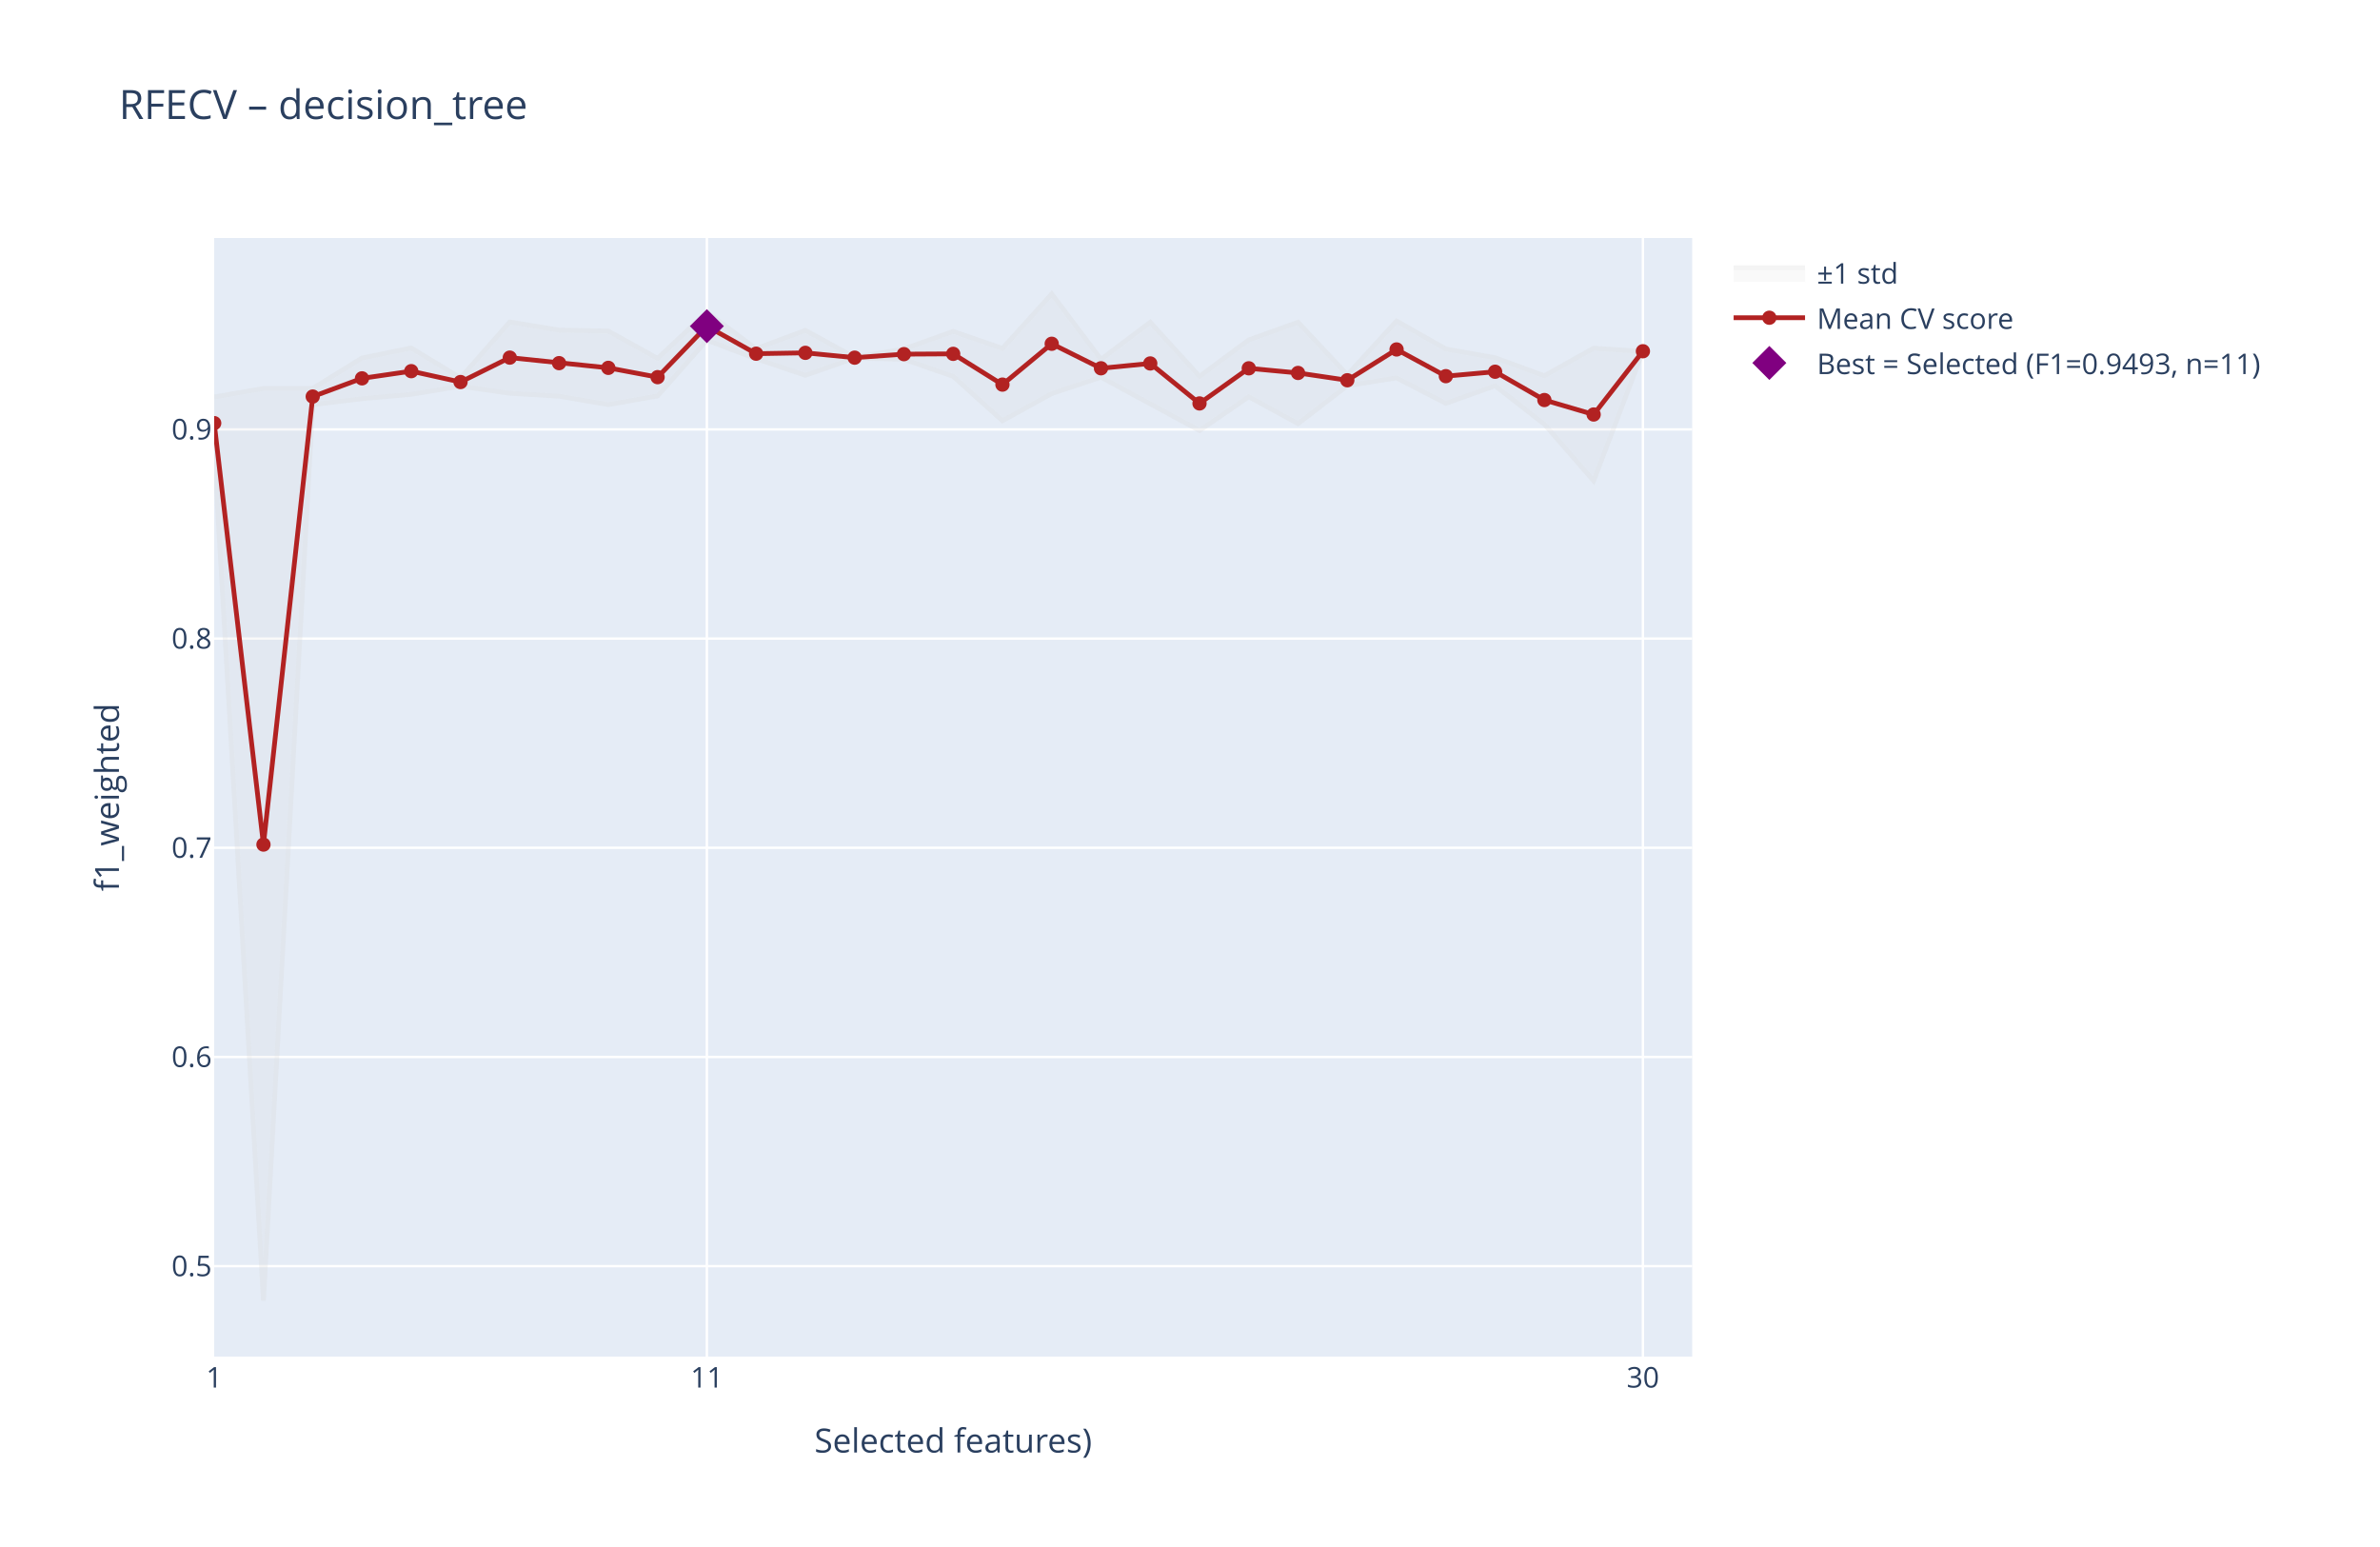
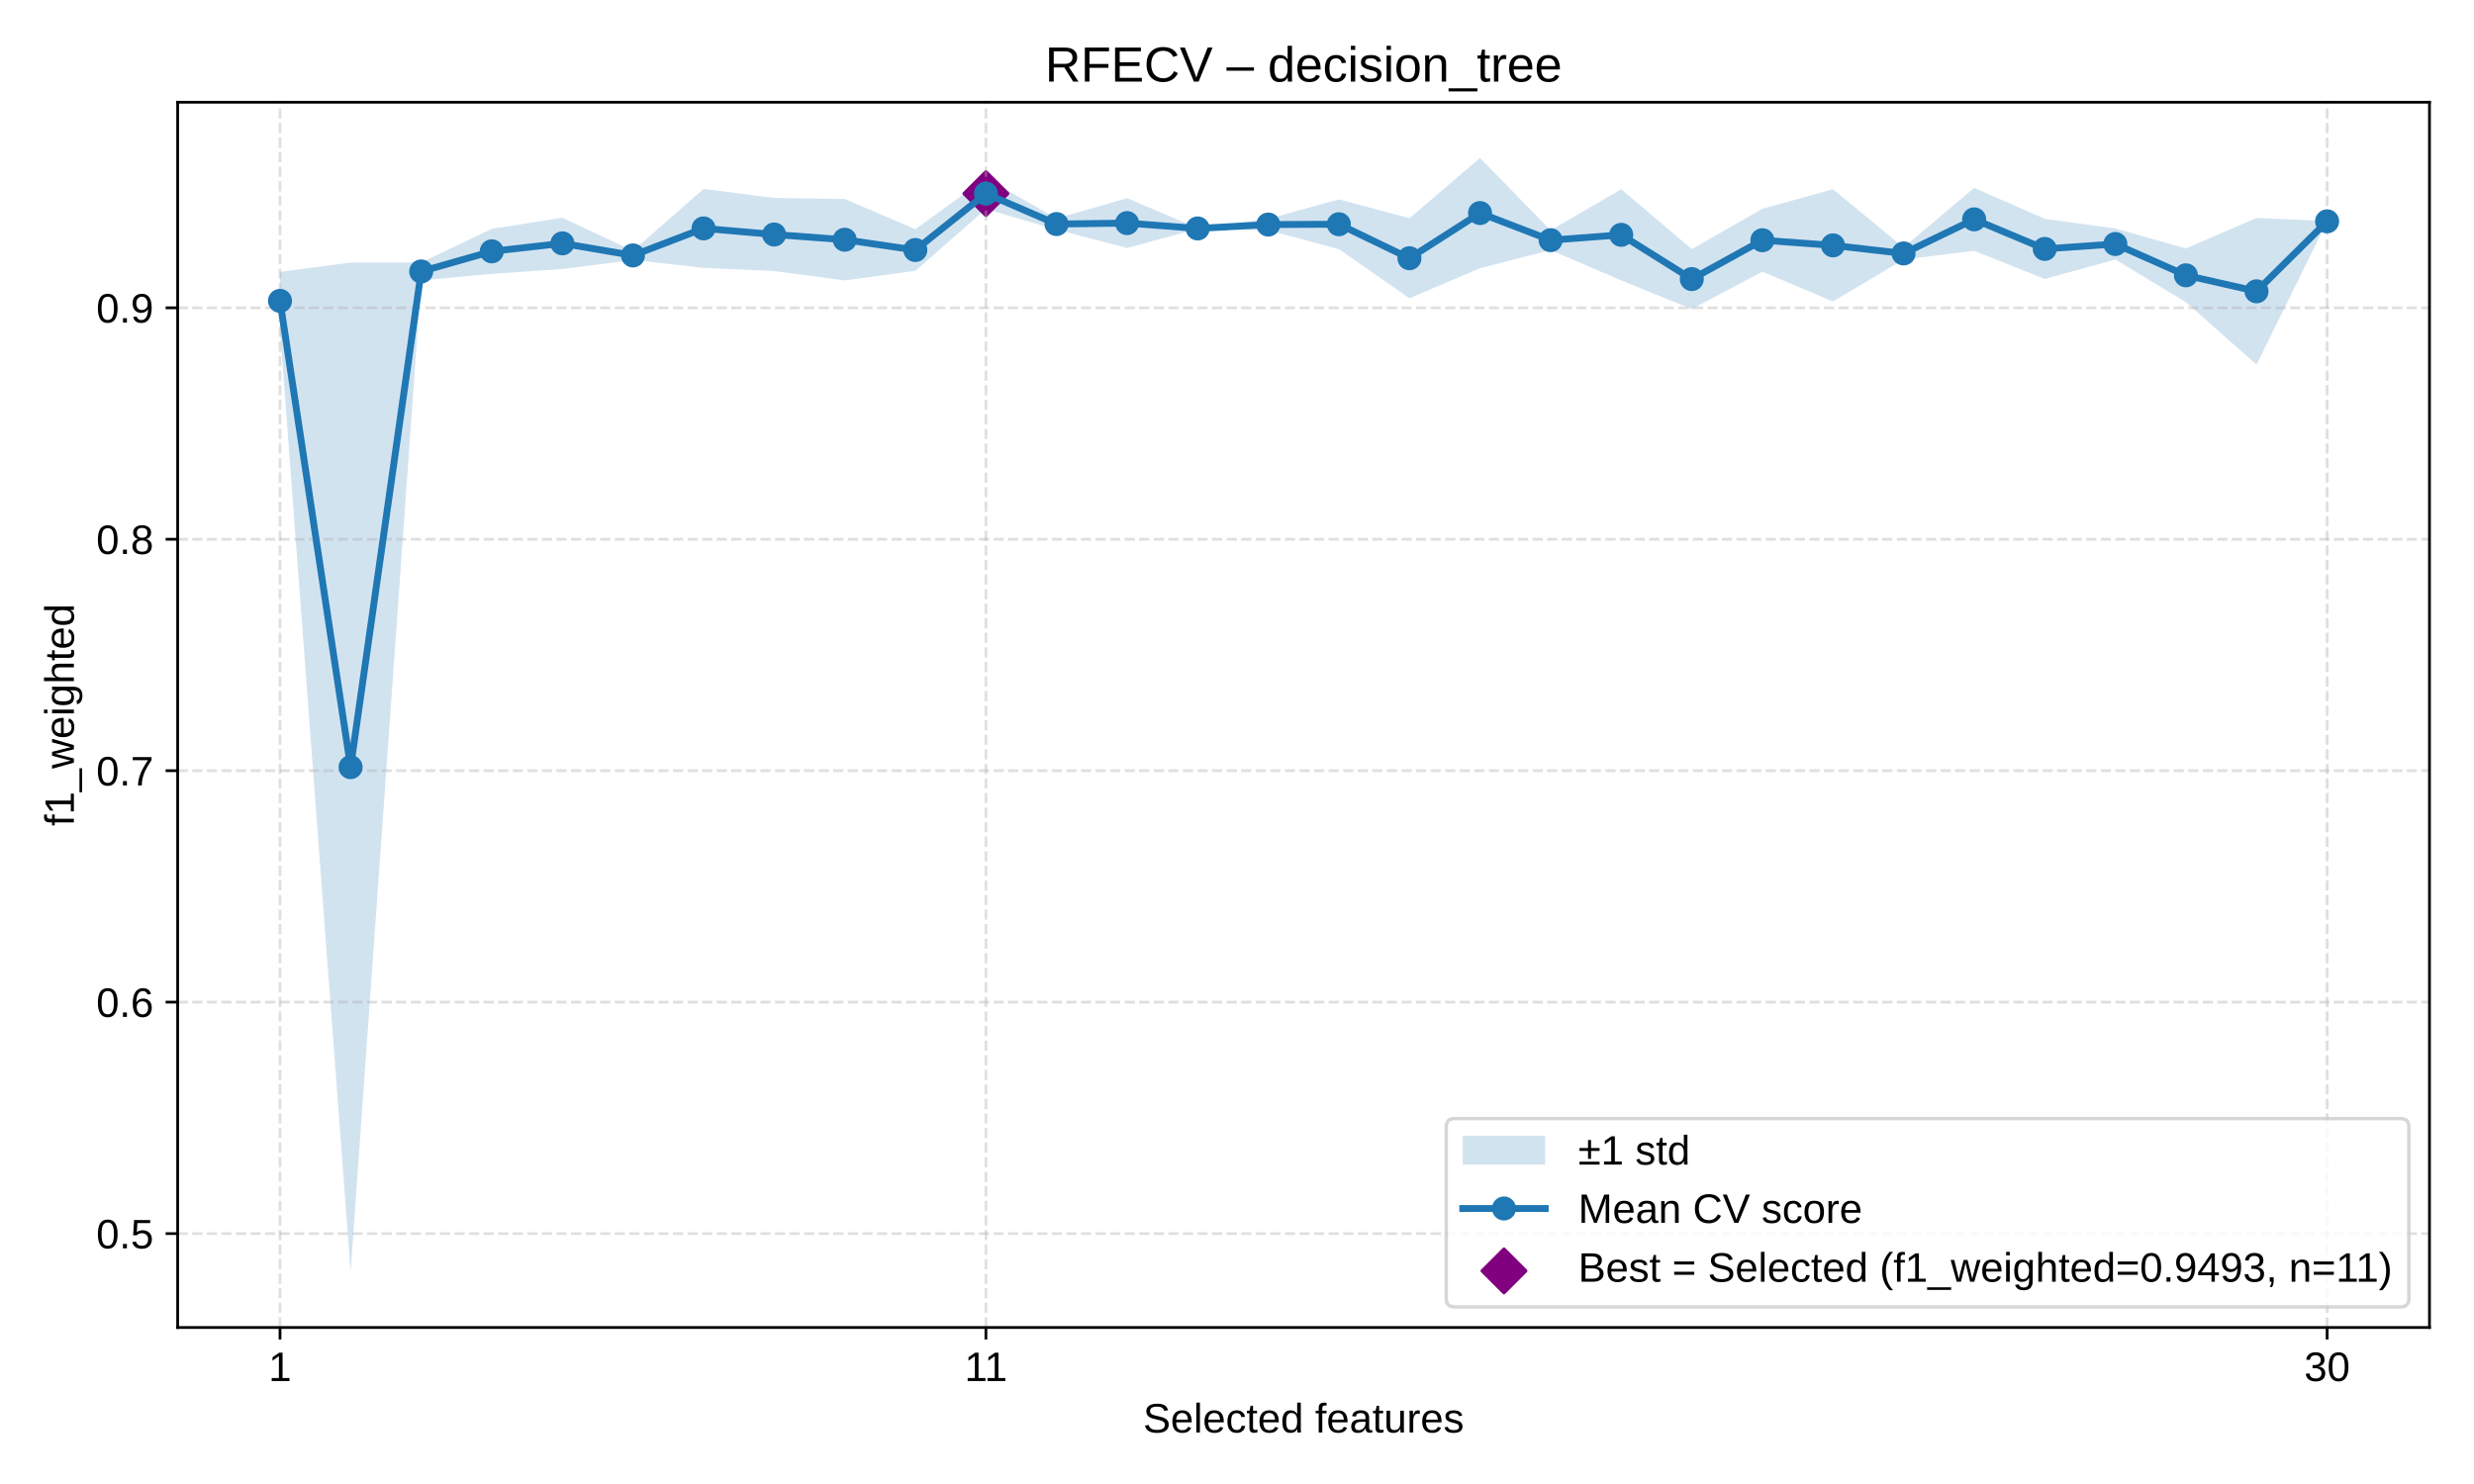
- <svg xmlns="http://www.w3.org/2000/svg" class="main-svg" width="1000" height="650" style="" viewBox="0 0 1000 650">
-   <rect x="0" y="0" width="1000" height="650" style="fill: rgb(255, 255, 255); fill-opacity: 1;" />
-   <defs id="defs-1d2728">
-     <g class="clips">
-       <clipPath id="clip1d2728xyplot" class="plotclip">
-         <rect width="621" height="470" />
-       </clipPath>
-       <clipPath class="axesclip" id="clip1d2728x">
-         <rect x="90" y="0" width="621" height="650" />
-       </clipPath>
-       <clipPath class="axesclip" id="clip1d2728y">
-         <rect x="0" y="100" width="1000" height="470" />
-       </clipPath>
-       <clipPath class="axesclip" id="clip1d2728xy">
-         <rect x="90" y="100" width="621" height="470" />
-       </clipPath>
+ <svg xmlns="http://www.w3.org/2000/svg" xmlns:xlink="http://www.w3.org/1999/xlink" width="720pt" height="432pt" viewBox="0 0 720 432" version="1.1">
+   <defs>
+     <style type="text/css">*{stroke-linejoin: round; stroke-linecap: butt}</style>
+   </defs>
+   <g id="figure_1">
+     <g id="patch_1">
+       <path d="M 0 432  L 720 432  L 720 0  L 0 0  z " style="fill: #ffffff" />
    </g>
-     <g class="gradients" />
-     <g class="patterns" />
-   </defs>
-   <g class="bglayer">
-     <rect class="bg" x="90" y="100" width="621" height="470" style="fill: rgb(229, 236, 246); fill-opacity: 1; stroke-width: 0;" />
-   </g>
-   <g class="layer-below">
-     <g class="imagelayer" />
-     <g class="shapelayer" />
-   </g>
-   <g class="cartesianlayer">
-     <g class="subplot xy">
-       <g class="layer-subplot">
-         <g class="shapelayer" />
-         <g class="imagelayer" />
-       </g>
-       <g class="minor-gridlayer">
-         <g class="x" />
-         <g class="y" />
-       </g>
-       <g class="gridlayer">
-         <g class="x">
-           <path class="xgrid crisp" transform="translate(297,0)" d="M0,100v470" style="stroke: rgb(255, 255, 255); stroke-opacity: 1; stroke-width: 1px;" />
-           <path class="xgrid crisp" transform="translate(690.3,0)" d="M0,100v470" style="stroke: rgb(255, 255, 255); stroke-opacity: 1; stroke-width: 1px;" />
-         </g>
-         <g class="y">
-           <path class="ygrid crisp" transform="translate(0,531.99)" d="M90,0h621" style="stroke: rgb(255, 255, 255); stroke-opacity: 1; stroke-width: 1px;" />
-           <path class="ygrid crisp" transform="translate(0,444.1)" d="M90,0h621" style="stroke: rgb(255, 255, 255); stroke-opacity: 1; stroke-width: 1px;" />
-           <path class="ygrid crisp" transform="translate(0,356.21)" d="M90,0h621" style="stroke: rgb(255, 255, 255); stroke-opacity: 1; stroke-width: 1px;" />
-           <path class="ygrid crisp" transform="translate(0,268.31)" d="M90,0h621" style="stroke: rgb(255, 255, 255); stroke-opacity: 1; stroke-width: 1px;" />
-           <path class="ygrid crisp" transform="translate(0,180.42)" d="M90,0h621" style="stroke: rgb(255, 255, 255); stroke-opacity: 1; stroke-width: 1px;" />
-         </g>
-       </g>
-       <g class="zerolinelayer" />
-       <g class="layer-between">
-         <g class="shapelayer" />
-         <g class="imagelayer" />
-       </g>
-       <path class="xlines-below" />
-       <path class="ylines-below" />
-       <g class="overlines-below" />
-       <g class="xaxislayer-below" />
-       <g class="yaxislayer-below" />
-       <g class="overaxes-below" />
-       <g class="overplot">
-         <g class="xy" transform="translate(90,100)" clip-path="url(#clip1d2728xyplot)">
-           <g class="scatterlayer mlayer">
-             <g class="trace scatter traced3e9e7" style="stroke-miterlimit: 2; opacity: 0.25;">
-               <g class="fills">
-                 <g>
-                   <path class="js-fill" d="M0,66.79L20.7,63.21L41.4,63.21L62.1,50.42L82.8,46.22L103.5,58.78L124.2,35.28L144.9,38.7L165.6,39.1L186.3,50.57L207,31.17L227.7,46.5L248.4,38.79L269.1,50.15L289.8,46.63L310.5,39.23L331.2,46.39L351.9,23.5L372.6,50.98L393.3,35.39L414,58.13L434.7,42.8L455.4,35.39L476.1,57.48L496.8,34.88L517.5,46.63L538.2,50.29L558.9,57.88L579.6,46.3L600.3,47.66L579.6,102.01L558.9,78.27L538.2,62.09L517.5,69.48L496.8,58.78L476.1,62.06L455.4,78.01L434.7,66.7L414,80.89L372.6,58.49L351.9,65.37L331.2,76.8L310.5,58.14L289.8,50.98L269.1,50.41L248.4,57.71L227.7,50.73L207,42.92L186.3,66.37L165.6,70.02L144.9,66.47L124.2,65.24L103.5,62.27L82.8,65.68L62.1,67.53L41.4,70.02L20.7,446.5L0,88.79Z" style="fill: rgb(211, 211, 211); fill-opacity: 0.5; stroke-width: 0;" />
-                 </g>
-               </g>
-               <g class="errorbars" />
-               <g class="lines">
-                 <path class="js-line" d="M0,66.79L20.7,63.21L41.4,63.21L62.1,50.42L82.8,46.22L103.5,58.78L124.2,35.28L144.9,38.7L165.6,39.1L186.3,50.57L207,31.17L227.7,46.5L248.4,38.79L269.1,50.15L289.8,46.63L310.5,39.23L331.2,46.39L351.9,23.5L372.6,50.98L393.3,35.39L414,58.13L434.7,42.8L455.4,35.39L476.1,57.48L496.8,34.88L517.5,46.63L538.2,50.29L558.9,57.88L579.6,46.3L600.3,47.66L579.6,102.01L558.9,78.27L538.2,62.09L517.5,69.48L496.8,58.78L476.1,62.06L455.4,78.01L434.7,66.7L414,80.89L372.6,58.49L351.9,65.37L331.2,76.8L310.5,58.14L289.8,50.98L269.1,50.41L248.4,57.71L227.7,50.73L207,42.92L186.3,66.37L165.6,70.02L144.9,66.47L124.2,65.24L103.5,62.27L82.8,65.68L62.1,67.53L41.4,70.02L20.7,446.5L0,88.79" style="vector-effect: none; fill: none; stroke: rgb(211, 211, 211); stroke-opacity: 1; stroke-width: 2px; opacity: 1;" />
-               </g>
-               <g class="points" />
-               <g class="text" />
-             </g>
-             <g class="trace scatter trace592af3" style="stroke-miterlimit: 2; opacity: 1;">
-               <g class="fills" />
-               <g class="errorbars" />
-               <g class="lines">
-                 <path class="js-line" d="M0,77.79L20.7,254.86L41.4,66.62L62.1,58.97L82.8,55.95L103.5,60.52L124.2,50.26L165.6,54.56L186.3,58.47L207,37.05L227.7,48.61L248.4,48.25L269.1,50.28L289.8,48.8L310.5,48.68L331.2,61.6L351.9,44.44L372.6,54.74L393.3,52.71L414,69.51L434.7,54.75L455.4,56.7L476.1,59.77L496.8,46.83L517.5,58.05L538.2,56.19L558.9,68.08L579.6,74.16L600.3,47.58" style="vector-effect: none; fill: none; stroke: rgb(178, 34, 34); stroke-opacity: 1; stroke-width: 2px; opacity: 1;" />
-               </g>
-               <g class="points">
-                 <path class="point" transform="translate(0,77.79)" d="M3,0A3,3 0 1,1 0,-3A3,3 0 0,1 3,0Z" style="opacity: 1; stroke-width: 0px; fill: rgb(178, 34, 34); fill-opacity: 1;" />
-                 <path class="point" transform="translate(20.7,254.86)" d="M3,0A3,3 0 1,1 0,-3A3,3 0 0,1 3,0Z" style="opacity: 1; stroke-width: 0px; fill: rgb(178, 34, 34); fill-opacity: 1;" />
-                 <path class="point" transform="translate(41.4,66.62)" d="M3,0A3,3 0 1,1 0,-3A3,3 0 0,1 3,0Z" style="opacity: 1; stroke-width: 0px; fill: rgb(178, 34, 34); fill-opacity: 1;" />
-                 <path class="point" transform="translate(62.1,58.97)" d="M3,0A3,3 0 1,1 0,-3A3,3 0 0,1 3,0Z" style="opacity: 1; stroke-width: 0px; fill: rgb(178, 34, 34); fill-opacity: 1;" />
-                 <path class="point" transform="translate(82.8,55.95)" d="M3,0A3,3 0 1,1 0,-3A3,3 0 0,1 3,0Z" style="opacity: 1; stroke-width: 0px; fill: rgb(178, 34, 34); fill-opacity: 1;" />
-                 <path class="point" transform="translate(103.5,60.52)" d="M3,0A3,3 0 1,1 0,-3A3,3 0 0,1 3,0Z" style="opacity: 1; stroke-width: 0px; fill: rgb(178, 34, 34); fill-opacity: 1;" />
-                 <path class="point" transform="translate(124.2,50.26)" d="M3,0A3,3 0 1,1 0,-3A3,3 0 0,1 3,0Z" style="opacity: 1; stroke-width: 0px; fill: rgb(178, 34, 34); fill-opacity: 1;" />
-                 <path class="point" transform="translate(144.9,52.58)" d="M3,0A3,3 0 1,1 0,-3A3,3 0 0,1 3,0Z" style="opacity: 1; stroke-width: 0px; fill: rgb(178, 34, 34); fill-opacity: 1;" />
-                 <path class="point" transform="translate(165.6,54.56)" d="M3,0A3,3 0 1,1 0,-3A3,3 0 0,1 3,0Z" style="opacity: 1; stroke-width: 0px; fill: rgb(178, 34, 34); fill-opacity: 1;" />
-                 <path class="point" transform="translate(186.3,58.47)" d="M3,0A3,3 0 1,1 0,-3A3,3 0 0,1 3,0Z" style="opacity: 1; stroke-width: 0px; fill: rgb(178, 34, 34); fill-opacity: 1;" />
-                 <path class="point" transform="translate(207,37.05)" d="M3,0A3,3 0 1,1 0,-3A3,3 0 0,1 3,0Z" style="opacity: 1; stroke-width: 0px; fill: rgb(178, 34, 34); fill-opacity: 1;" />
-                 <path class="point" transform="translate(227.7,48.61)" d="M3,0A3,3 0 1,1 0,-3A3,3 0 0,1 3,0Z" style="opacity: 1; stroke-width: 0px; fill: rgb(178, 34, 34); fill-opacity: 1;" />
-                 <path class="point" transform="translate(248.4,48.25)" d="M3,0A3,3 0 1,1 0,-3A3,3 0 0,1 3,0Z" style="opacity: 1; stroke-width: 0px; fill: rgb(178, 34, 34); fill-opacity: 1;" />
-                 <path class="point" transform="translate(269.1,50.28)" d="M3,0A3,3 0 1,1 0,-3A3,3 0 0,1 3,0Z" style="opacity: 1; stroke-width: 0px; fill: rgb(178, 34, 34); fill-opacity: 1;" />
-                 <path class="point" transform="translate(289.8,48.8)" d="M3,0A3,3 0 1,1 0,-3A3,3 0 0,1 3,0Z" style="opacity: 1; stroke-width: 0px; fill: rgb(178, 34, 34); fill-opacity: 1;" />
-                 <path class="point" transform="translate(310.5,48.68)" d="M3,0A3,3 0 1,1 0,-3A3,3 0 0,1 3,0Z" style="opacity: 1; stroke-width: 0px; fill: rgb(178, 34, 34); fill-opacity: 1;" />
-                 <path class="point" transform="translate(331.2,61.6)" d="M3,0A3,3 0 1,1 0,-3A3,3 0 0,1 3,0Z" style="opacity: 1; stroke-width: 0px; fill: rgb(178, 34, 34); fill-opacity: 1;" />
-                 <path class="point" transform="translate(351.9,44.44)" d="M3,0A3,3 0 1,1 0,-3A3,3 0 0,1 3,0Z" style="opacity: 1; stroke-width: 0px; fill: rgb(178, 34, 34); fill-opacity: 1;" />
-                 <path class="point" transform="translate(372.6,54.74)" d="M3,0A3,3 0 1,1 0,-3A3,3 0 0,1 3,0Z" style="opacity: 1; stroke-width: 0px; fill: rgb(178, 34, 34); fill-opacity: 1;" />
-                 <path class="point" transform="translate(393.3,52.71)" d="M3,0A3,3 0 1,1 0,-3A3,3 0 0,1 3,0Z" style="opacity: 1; stroke-width: 0px; fill: rgb(178, 34, 34); fill-opacity: 1;" />
-                 <path class="point" transform="translate(414,69.51)" d="M3,0A3,3 0 1,1 0,-3A3,3 0 0,1 3,0Z" style="opacity: 1; stroke-width: 0px; fill: rgb(178, 34, 34); fill-opacity: 1;" />
-                 <path class="point" transform="translate(434.7,54.75)" d="M3,0A3,3 0 1,1 0,-3A3,3 0 0,1 3,0Z" style="opacity: 1; stroke-width: 0px; fill: rgb(178, 34, 34); fill-opacity: 1;" />
-                 <path class="point" transform="translate(455.4,56.7)" d="M3,0A3,3 0 1,1 0,-3A3,3 0 0,1 3,0Z" style="opacity: 1; stroke-width: 0px; fill: rgb(178, 34, 34); fill-opacity: 1;" />
-                 <path class="point" transform="translate(476.1,59.77)" d="M3,0A3,3 0 1,1 0,-3A3,3 0 0,1 3,0Z" style="opacity: 1; stroke-width: 0px; fill: rgb(178, 34, 34); fill-opacity: 1;" />
-                 <path class="point" transform="translate(496.8,46.83)" d="M3,0A3,3 0 1,1 0,-3A3,3 0 0,1 3,0Z" style="opacity: 1; stroke-width: 0px; fill: rgb(178, 34, 34); fill-opacity: 1;" />
-                 <path class="point" transform="translate(517.5,58.05)" d="M3,0A3,3 0 1,1 0,-3A3,3 0 0,1 3,0Z" style="opacity: 1; stroke-width: 0px; fill: rgb(178, 34, 34); fill-opacity: 1;" />
-                 <path class="point" transform="translate(538.2,56.19)" d="M3,0A3,3 0 1,1 0,-3A3,3 0 0,1 3,0Z" style="opacity: 1; stroke-width: 0px; fill: rgb(178, 34, 34); fill-opacity: 1;" />
-                 <path class="point" transform="translate(558.9,68.08)" d="M3,0A3,3 0 1,1 0,-3A3,3 0 0,1 3,0Z" style="opacity: 1; stroke-width: 0px; fill: rgb(178, 34, 34); fill-opacity: 1;" />
-                 <path class="point" transform="translate(579.6,74.16)" d="M3,0A3,3 0 1,1 0,-3A3,3 0 0,1 3,0Z" style="opacity: 1; stroke-width: 0px; fill: rgb(178, 34, 34); fill-opacity: 1;" />
-                 <path class="point" transform="translate(600.3,47.58)" d="M3,0A3,3 0 1,1 0,-3A3,3 0 0,1 3,0Z" style="opacity: 1; stroke-width: 0px; fill: rgb(178, 34, 34); fill-opacity: 1;" />
-               </g>
-               <g class="text" />
-             </g>
-             <g class="trace scatter trace13ee25" style="stroke-miterlimit: 2; opacity: 1;">
-               <g class="fills" />
-               <g class="errorbars" />
-               <g class="lines" />
-               <g class="points">
-                 <path class="point" transform="translate(207,37.05)" d="M7.15,0L0,7.15L-7.15,0L0,-7.15Z" style="opacity: 1; stroke-width: 0px; fill: rgb(128, 0, 128); fill-opacity: 1;" />
-               </g>
-               <g class="text" />
-             </g>
-           </g>
-         </g>
-       </g>
-       <g class="zerolinelayer-above" />
-       <path class="xlines-above crisp" d="M0,0" style="fill: none;" />
-       <path class="ylines-above crisp" d="M0,0" style="fill: none;" />
-       <g class="overlines-above" />
-       <g class="xaxislayer-above">
-         <g class="xtick">
-           <text text-anchor="middle" x="0" y="583" transform="translate(90,0)" style="font-family: 'Open Sans', verdana, arial, sans-serif; font-size: 12px; fill: rgb(42, 63, 95); fill-opacity: 1; white-space: pre;">1</text>
-         </g>
-         <g class="xtick">
-           <text text-anchor="middle" x="0" y="583" style="font-family: 'Open Sans', verdana, arial, sans-serif; font-size: 12px; fill: rgb(42, 63, 95); fill-opacity: 1; white-space: pre;" transform="translate(297,0)">11</text>
-         </g>
-         <g class="xtick">
-           <text text-anchor="middle" x="0" y="583" style="font-family: 'Open Sans', verdana, arial, sans-serif; font-size: 12px; fill: rgb(42, 63, 95); fill-opacity: 1; white-space: pre;" transform="translate(690.3,0)">30</text>
-         </g>
-       </g>
-       <g class="yaxislayer-above">
-         <g class="ytick">
-           <text text-anchor="end" x="89" y="4.2" transform="translate(0,531.99)" style="font-family: 'Open Sans', verdana, arial, sans-serif; font-size: 12px; fill: rgb(42, 63, 95); fill-opacity: 1; white-space: pre;">0.5</text>
-         </g>
-         <g class="ytick">
-           <text text-anchor="end" x="89" y="4.2" style="font-family: 'Open Sans', verdana, arial, sans-serif; font-size: 12px; fill: rgb(42, 63, 95); fill-opacity: 1; white-space: pre;" transform="translate(0,444.1)">0.6</text>
-         </g>
-         <g class="ytick">
-           <text text-anchor="end" x="89" y="4.2" style="font-family: 'Open Sans', verdana, arial, sans-serif; font-size: 12px; fill: rgb(42, 63, 95); fill-opacity: 1; white-space: pre;" transform="translate(0,356.21)">0.7</text>
-         </g>
-         <g class="ytick">
-           <text text-anchor="end" x="89" y="4.2" style="font-family: 'Open Sans', verdana, arial, sans-serif; font-size: 12px; fill: rgb(42, 63, 95); fill-opacity: 1; white-space: pre;" transform="translate(0,268.31)">0.8</text>
-         </g>
-         <g class="ytick">
-           <text text-anchor="end" x="89" y="4.2" style="font-family: 'Open Sans', verdana, arial, sans-serif; font-size: 12px; fill: rgb(42, 63, 95); fill-opacity: 1; white-space: pre;" transform="translate(0,180.42)">0.9</text>
-         </g>
-       </g>
-       <g class="overaxes-above" />
+     <g id="axes_1">
+       <g id="patch_2">
+         <path d="M 51.703 386.44  L 707.04 386.44  L 707.04 29.76  L 51.703 29.76  z " style="fill: #ffffff" />
+       </g>
+       <g id="FillBetweenPolyCollection_1">
+         <path d="M 81.491 79.155  L 81.491 96.019  L 102.034 370.227  L 122.578 81.634  L 143.121 79.722  L 163.665 78.309  L 184.208 75.693  L 204.752 77.969  L 225.295 78.909  L 245.839 81.634  L 266.382 78.834  L 286.926 60.86  L 307.469 66.845  L 328.013 72.194  L 348.556 66.601  L 369.1 67.039  L 389.643 72.525  L 410.186 86.828  L 430.73 78.072  L 451.273 72.794  L 471.817 81.634  L 492.36 89.966  L 512.904 79.087  L 533.447 87.761  L 553.991 75.533  L 574.534 73.014  L 595.078 81.219  L 615.621 75.551  L 636.165 87.961  L 656.708 106.158  L 677.252 64.49  L 677.252 64.373  L 677.252 64.373  L 656.708 63.45  L 636.165 72.325  L 615.621 66.512  L 595.078 63.702  L 574.534 54.696  L 553.991 72.018  L 533.447 55.089  L 512.904 60.769  L 492.36 72.518  L 471.817 55.089  L 451.273 67.039  L 430.73 45.973  L 410.186 63.521  L 389.643 58.027  L 369.1 63.702  L 348.556 66.405  L 328.013 57.69  L 307.469 63.601  L 286.926 51.852  L 266.382 66.722  L 245.839 57.933  L 225.295 57.622  L 204.752 55  L 184.208 73.014  L 163.665 63.385  L 143.121 66.608  L 122.578 76.415  L 102.034 76.415  L 81.491 79.155  z " clip-path="url(#pe1a2336893)" style="fill: #1f77b4; fill-opacity: 0.2" />
+       </g>
+       <g id="PathCollection_1">
+         <defs>
+           <path id="mc3dab8b52e" d="M 0 6.325  L 6.325 0  L 0 -6.325  L -6.325 0  z " style="stroke: #800080" />
+         </defs>
+         <g clip-path="url(#pe1a2336893)">
+           <use xlink:href="#mc3dab8b52e" x="286.926" y="56.356" style="fill: #800080; stroke: #800080" />
+         </g>
+       </g>
+       <g id="matplotlib.axis_1">
+         <g id="xtick_1">
+           <g id="line2d_1">
+             <path d="M 81.491 386.44  L 81.491 29.76  " clip-path="url(#pe1a2336893)" style="fill: none; stroke-dasharray: 2.96,1.28; stroke-dashoffset: 0; stroke: #b0b0b0; stroke-opacity: 0.4; stroke-width: 0.8" />
+           </g>
+           <g id="line2d_2">
+             <defs>
+               <path id="mbcf53a564c" d="M 0 0  L 0 3.5  " style="stroke: #000000; stroke-width: 0.8" />
+             </defs>
+             <g>
+               <use xlink:href="#mbcf53a564c" x="81.491" y="386.44" style="stroke: #000000; stroke-width: 0.8" />
+             </g>
+           </g>
+           <g id="text_1">
+             <text style="font-size: 12px; font-family: 'Arial'; text-anchor: middle" x="81.491" y="402.029" transform="rotate(-0 81.49057 402.0294)">1</text>
+           </g>
+         </g>
+         <g id="xtick_2">
+           <g id="line2d_3">
+             <path d="M 286.926 386.44  L 286.926 29.76  " clip-path="url(#pe1a2336893)" style="fill: none; stroke-dasharray: 2.96,1.28; stroke-dashoffset: 0; stroke: #b0b0b0; stroke-opacity: 0.4; stroke-width: 0.8" />
+           </g>
+           <g id="line2d_4">
+             <g>
+               <use xlink:href="#mbcf53a564c" x="286.926" y="386.44" style="stroke: #000000; stroke-width: 0.8" />
+             </g>
+           </g>
+           <g id="text_2">
+             <text style="font-size: 12px; font-family: 'Arial'; text-anchor: middle" x="286.926" y="402.029" transform="rotate(-0 286.9255 402.0294)">11</text>
+           </g>
+         </g>
+         <g id="xtick_3">
+           <g id="line2d_5">
+             <path d="M 677.252 386.44  L 677.252 29.76  " clip-path="url(#pe1a2336893)" style="fill: none; stroke-dasharray: 2.96,1.28; stroke-dashoffset: 0; stroke: #b0b0b0; stroke-opacity: 0.4; stroke-width: 0.8" />
+           </g>
+           <g id="line2d_6">
+             <g>
+               <use xlink:href="#mbcf53a564c" x="677.252" y="386.44" style="stroke: #000000; stroke-width: 0.8" />
+             </g>
+           </g>
+           <g id="text_3">
+             <text style="font-size: 12px; font-family: 'Arial'; text-anchor: middle" x="677.252" y="402.029" transform="rotate(-0 677.2519 402.0294)">30</text>
+           </g>
+         </g>
+         <g id="text_4">
+           <text style="font-size: 12px; font-family: 'Arial'; text-anchor: middle" x="379.371" y="417.004" transform="rotate(-0 379.3712 417.0038)">Selected features</text>
+         </g>
+       </g>
+       <g id="matplotlib.axis_2">
+         <g id="ytick_1">
+           <g id="line2d_7">
+             <path d="M 51.703 359.108  L 707.04 359.108  " clip-path="url(#pe1a2336893)" style="fill: none; stroke-dasharray: 2.96,1.28; stroke-dashoffset: 0; stroke: #b0b0b0; stroke-opacity: 0.4; stroke-width: 0.8" />
+           </g>
+           <g id="line2d_8">
+             <defs>
+               <path id="m01e444ba5c" d="M 0 0  L -3.5 0  " style="stroke: #000000; stroke-width: 0.8" />
+             </defs>
+             <g>
+               <use xlink:href="#m01e444ba5c" x="51.703" y="359.108" style="stroke: #000000; stroke-width: 0.8" />
+             </g>
+           </g>
+           <g id="text_5">
+             <text style="font-size: 12px; font-family: 'Arial'; text-anchor: end" x="44.703" y="363.403" transform="rotate(-0 44.7025 363.4025)">0.5</text>
+           </g>
+         </g>
+         <g id="ytick_2">
+           <g id="line2d_9">
+             <path d="M 51.703 291.732  L 707.04 291.732  " clip-path="url(#pe1a2336893)" style="fill: none; stroke-dasharray: 2.96,1.28; stroke-dashoffset: 0; stroke: #b0b0b0; stroke-opacity: 0.4; stroke-width: 0.8" />
+           </g>
+           <g id="line2d_10">
+             <g>
+               <use xlink:href="#m01e444ba5c" x="51.703" y="291.732" style="stroke: #000000; stroke-width: 0.8" />
+             </g>
+           </g>
+           <g id="text_6">
+             <text style="font-size: 12px; font-family: 'Arial'; text-anchor: end" x="44.703" y="296.027" transform="rotate(-0 44.7025 296.0266)">0.6</text>
+           </g>
+         </g>
+         <g id="ytick_3">
+           <g id="line2d_11">
+             <path d="M 51.703 224.356  L 707.04 224.356  " clip-path="url(#pe1a2336893)" style="fill: none; stroke-dasharray: 2.96,1.28; stroke-dashoffset: 0; stroke: #b0b0b0; stroke-opacity: 0.4; stroke-width: 0.8" />
+           </g>
+           <g id="line2d_12">
+             <g>
+               <use xlink:href="#m01e444ba5c" x="51.703" y="224.356" style="stroke: #000000; stroke-width: 0.8" />
+             </g>
+           </g>
+           <g id="text_7">
+             <text style="font-size: 12px; font-family: 'Arial'; text-anchor: end" x="44.703" y="228.651" transform="rotate(-0 44.7025 228.6506)">0.7</text>
+           </g>
+         </g>
+         <g id="ytick_4">
+           <g id="line2d_13">
+             <path d="M 51.703 156.98  L 707.04 156.98  " clip-path="url(#pe1a2336893)" style="fill: none; stroke-dasharray: 2.96,1.28; stroke-dashoffset: 0; stroke: #b0b0b0; stroke-opacity: 0.4; stroke-width: 0.8" />
+           </g>
+           <g id="line2d_14">
+             <g>
+               <use xlink:href="#m01e444ba5c" x="51.703" y="156.98" style="stroke: #000000; stroke-width: 0.8" />
+             </g>
+           </g>
+           <g id="text_8">
+             <text style="font-size: 12px; font-family: 'Arial'; text-anchor: end" x="44.703" y="161.275" transform="rotate(-0 44.7025 161.2746)">0.8</text>
+           </g>
+         </g>
+         <g id="ytick_5">
+           <g id="line2d_15">
+             <path d="M 51.703 89.604  L 707.04 89.604  " clip-path="url(#pe1a2336893)" style="fill: none; stroke-dasharray: 2.96,1.28; stroke-dashoffset: 0; stroke: #b0b0b0; stroke-opacity: 0.4; stroke-width: 0.8" />
+           </g>
+           <g id="line2d_16">
+             <g>
+               <use xlink:href="#m01e444ba5c" x="51.703" y="89.604" style="stroke: #000000; stroke-width: 0.8" />
+             </g>
+           </g>
+           <g id="text_9">
+             <text style="font-size: 12px; font-family: 'Arial'; text-anchor: end" x="44.703" y="93.899" transform="rotate(-0 44.7025 93.89857)">0.9</text>
+           </g>
+         </g>
+         <g id="text_10">
+           <text style="font-size: 12px; font-family: 'Arial'; text-anchor: middle" x="21.497" y="208.1" transform="rotate(-90 21.49687 208.1)">f1_weighted</text>
+         </g>
+       </g>
+       <g id="line2d_17">
+         <path d="M 81.491 87.587  L 102.034 223.321  L 122.578 79.024  L 143.121 73.165  L 163.665 70.847  L 184.208 74.354  L 204.752 66.484  L 225.295 68.266  L 245.839 69.783  L 266.382 72.778  L 286.926 56.356  L 307.469 65.223  L 328.013 64.942  L 348.556 66.503  L 369.1 65.37  L 389.643 65.276  L 410.186 75.175  L 430.73 62.022  L 451.273 69.916  L 471.817 68.362  L 492.36 81.242  L 512.904 69.928  L 533.447 71.425  L 553.991 73.775  L 574.534 63.855  L 595.078 72.46  L 615.621 71.032  L 636.165 80.143  L 656.708 84.804  L 677.252 64.432  " clip-path="url(#pe1a2336893)" style="fill: none; stroke: #1f77b4; stroke-width: 2; stroke-linecap: square" />
+         <defs>
+           <path id="mad5b5b73c8" d="M 0 3  C 0.796 3 1.559 2.684 2.121 2.121  C 2.684 1.559 3 0.796 3 0  C 3 -0.796 2.684 -1.559 2.121 -2.121  C 1.559 -2.684 0.796 -3 0 -3  C -0.796 -3 -1.559 -2.684 -2.121 -2.121  C -2.684 -1.559 -3 -0.796 -3 0  C -3 0.796 -2.684 1.559 -2.121 2.121  C -1.559 2.684 -0.796 3 0 3  z " style="stroke: #1f77b4" />
+         </defs>
+         <g clip-path="url(#pe1a2336893)">
+           <use xlink:href="#mad5b5b73c8" x="81.491" y="87.587" style="fill: #1f77b4; stroke: #1f77b4" />
+           <use xlink:href="#mad5b5b73c8" x="102.034" y="223.321" style="fill: #1f77b4; stroke: #1f77b4" />
+           <use xlink:href="#mad5b5b73c8" x="122.578" y="79.024" style="fill: #1f77b4; stroke: #1f77b4" />
+           <use xlink:href="#mad5b5b73c8" x="143.121" y="73.165" style="fill: #1f77b4; stroke: #1f77b4" />
+           <use xlink:href="#mad5b5b73c8" x="163.665" y="70.847" style="fill: #1f77b4; stroke: #1f77b4" />
+           <use xlink:href="#mad5b5b73c8" x="184.208" y="74.354" style="fill: #1f77b4; stroke: #1f77b4" />
+           <use xlink:href="#mad5b5b73c8" x="204.752" y="66.484" style="fill: #1f77b4; stroke: #1f77b4" />
+           <use xlink:href="#mad5b5b73c8" x="225.295" y="68.266" style="fill: #1f77b4; stroke: #1f77b4" />
+           <use xlink:href="#mad5b5b73c8" x="245.839" y="69.783" style="fill: #1f77b4; stroke: #1f77b4" />
+           <use xlink:href="#mad5b5b73c8" x="266.382" y="72.778" style="fill: #1f77b4; stroke: #1f77b4" />
+           <use xlink:href="#mad5b5b73c8" x="286.926" y="56.356" style="fill: #1f77b4; stroke: #1f77b4" />
+           <use xlink:href="#mad5b5b73c8" x="307.469" y="65.223" style="fill: #1f77b4; stroke: #1f77b4" />
+           <use xlink:href="#mad5b5b73c8" x="328.013" y="64.942" style="fill: #1f77b4; stroke: #1f77b4" />
+           <use xlink:href="#mad5b5b73c8" x="348.556" y="66.503" style="fill: #1f77b4; stroke: #1f77b4" />
+           <use xlink:href="#mad5b5b73c8" x="369.1" y="65.37" style="fill: #1f77b4; stroke: #1f77b4" />
+           <use xlink:href="#mad5b5b73c8" x="389.643" y="65.276" style="fill: #1f77b4; stroke: #1f77b4" />
+           <use xlink:href="#mad5b5b73c8" x="410.186" y="75.175" style="fill: #1f77b4; stroke: #1f77b4" />
+           <use xlink:href="#mad5b5b73c8" x="430.73" y="62.022" style="fill: #1f77b4; stroke: #1f77b4" />
+           <use xlink:href="#mad5b5b73c8" x="451.273" y="69.916" style="fill: #1f77b4; stroke: #1f77b4" />
+           <use xlink:href="#mad5b5b73c8" x="471.817" y="68.362" style="fill: #1f77b4; stroke: #1f77b4" />
+           <use xlink:href="#mad5b5b73c8" x="492.36" y="81.242" style="fill: #1f77b4; stroke: #1f77b4" />
+           <use xlink:href="#mad5b5b73c8" x="512.904" y="69.928" style="fill: #1f77b4; stroke: #1f77b4" />
+           <use xlink:href="#mad5b5b73c8" x="533.447" y="71.425" style="fill: #1f77b4; stroke: #1f77b4" />
+           <use xlink:href="#mad5b5b73c8" x="553.991" y="73.775" style="fill: #1f77b4; stroke: #1f77b4" />
+           <use xlink:href="#mad5b5b73c8" x="574.534" y="63.855" style="fill: #1f77b4; stroke: #1f77b4" />
+           <use xlink:href="#mad5b5b73c8" x="595.078" y="72.46" style="fill: #1f77b4; stroke: #1f77b4" />
+           <use xlink:href="#mad5b5b73c8" x="615.621" y="71.032" style="fill: #1f77b4; stroke: #1f77b4" />
+           <use xlink:href="#mad5b5b73c8" x="636.165" y="80.143" style="fill: #1f77b4; stroke: #1f77b4" />
+           <use xlink:href="#mad5b5b73c8" x="656.708" y="84.804" style="fill: #1f77b4; stroke: #1f77b4" />
+           <use xlink:href="#mad5b5b73c8" x="677.252" y="64.432" style="fill: #1f77b4; stroke: #1f77b4" />
+         </g>
+       </g>
+       <g id="patch_3">
+         <path d="M 51.703 386.44  L 51.703 29.76  " style="fill: none; stroke: #000000; stroke-width: 0.8; stroke-linejoin: miter; stroke-linecap: square" />
+       </g>
+       <g id="patch_4">
+         <path d="M 707.04 386.44  L 707.04 29.76  " style="fill: none; stroke: #000000; stroke-width: 0.8; stroke-linejoin: miter; stroke-linecap: square" />
+       </g>
+       <g id="patch_5">
+         <path d="M 51.703 386.44  L 707.04 386.44  " style="fill: none; stroke: #000000; stroke-width: 0.8; stroke-linejoin: miter; stroke-linecap: square" />
+       </g>
+       <g id="patch_6">
+         <path d="M 51.703 29.76  L 707.04 29.76  " style="fill: none; stroke: #000000; stroke-width: 0.8; stroke-linejoin: miter; stroke-linecap: square" />
+       </g>
+       <g id="text_11">
+         <text style="font-size: 14.4px; font-family: 'Arial'; text-anchor: middle" x="379.371" y="23.76" transform="rotate(-0 379.3712 23.76)">RFECV – decision_tree</text>
+       </g>
+       <g id="legend_1">
+         <g id="patch_7">
+           <path d="M 423.3 380.44  L 698.64 380.44  Q 701.04 380.44 701.04 378.04  L 701.04 328.03  Q 701.04 325.63 698.64 325.63  L 423.3 325.63  Q 420.9 325.63 420.9 328.03  L 420.9 378.04  Q 420.9 380.44 423.3 380.44  z " style="fill: #ffffff; opacity: 0.8; stroke: #cccccc; stroke-linejoin: miter" />
+         </g>
+         <g id="patch_8">
+           <path d="M 425.7 339.019  L 449.7 339.019  L 449.7 330.619  L 425.7 330.619  z " style="fill: #1f77b4; fill-opacity: 0.2" />
+         </g>
+         <g id="text_12">
+           <text style="font-size: 12px; font-family: 'Arial'; text-anchor: start" x="459.3" y="339.019" transform="rotate(-0 459.3 339.0194)">±1 std</text>
+         </g>
+         <g id="line2d_18">
+           <path d="M 425.7 351.794  L 437.7 351.794  L 449.7 351.794  " style="fill: none; stroke: #1f77b4; stroke-width: 2; stroke-linecap: square" />
+           <g>
+             <use xlink:href="#mad5b5b73c8" x="437.7" y="351.794" style="fill: #1f77b4; stroke: #1f77b4" />
+           </g>
+         </g>
+         <g id="text_13">
+           <text style="font-size: 12px; font-family: 'Arial'; text-anchor: start" x="459.3" y="355.994" transform="rotate(-0 459.3 355.9937)">Mean CV score</text>
+         </g>
+         <g id="PathCollection_2">
+           <g>
+             <use xlink:href="#mc3dab8b52e" x="437.7" y="369.964" style="fill: #800080; stroke: #800080" />
+           </g>
+         </g>
+         <g id="text_14">
+           <text style="font-size: 12px; font-family: 'Arial'; text-anchor: start" x="459.3" y="373.114" transform="rotate(-0 459.3 373.1144)">Best = Selected (f1_weighted=0.9493, n=11)</text>
+         </g>
+       </g>
    </g>
  </g>
-   <g class="polarlayer" />
-   <g class="smithlayer" />
-   <g class="ternarylayer" />
-   <g class="geolayer" />
-   <g class="funnelarealayer" />
-   <g class="pielayer" />
-   <g class="iciclelayer" />
-   <g class="treemaplayer" />
-   <g class="sunburstlayer" />
-   <g class="glimages" />
-   <defs id="topdefs-1d2728">
-     <g class="clips" />
-     <clipPath id="legend1d2728">
-       <rect width="265" height="67" x="0" y="0" />
+   <defs>
+     <clipPath id="pe1a2336893">
+       <rect x="51.703" y="29.76" width="655.337" height="356.68" />
    </clipPath>
  </defs>
-   <g class="layer-above">
-     <g class="imagelayer" />
-     <g class="shapelayer" />
-   </g>
-   <g class="infolayer">
-     <g class="legend" pointer-events="all" transform="translate(723.42,100)">
-       <rect class="bg" shape-rendering="crispEdges" style="stroke: rgb(68, 68, 68); stroke-opacity: 1; fill: rgb(255, 255, 255); fill-opacity: 1; stroke-width: 0px;" width="265" height="67" x="0" y="0" />
-       <g class="scrollbox" transform="" clip-path="url(#legend1d2728)">
-         <g class="groups">
-           <g class="traces" transform="translate(0,14.5)" style="opacity: 1;">
-             <text class="legendtext" text-anchor="start" x="40" y="4.68" style="font-family: 'Open Sans', verdana, arial, sans-serif; font-size: 12px; fill: rgb(42, 63, 95); fill-opacity: 1; white-space: pre;">±1 std</text>
-             <g class="layers" style="opacity: 0.25;">
-               <g class="legendfill">
-                 <path class="js-fill" d="M5,-2h30v6h-30z" style="stroke-width: 0; fill: rgb(211, 211, 211); fill-opacity: 0.5;" />
-               </g>
-               <g class="legendlines">
-                 <path class="js-line" d="M5,-2h30" style="fill: none; stroke: rgb(211, 211, 211); stroke-opacity: 1; stroke-width: 2px;" />
-               </g>
-               <g class="legendsymbols">
-                 <g class="legendpoints" />
-               </g>
-             </g>
-             <rect class="legendtoggle" x="0" y="-9.5" width="259.25" height="19" style="fill: rgb(0, 0, 0); fill-opacity: 0;" />
-           </g>
-           <g class="traces" transform="translate(0,33.5)" style="opacity: 1;">
-             <text class="legendtext" text-anchor="start" x="40" y="4.68" style="font-family: 'Open Sans', verdana, arial, sans-serif; font-size: 12px; fill: rgb(42, 63, 95); fill-opacity: 1; white-space: pre;">Mean CV score</text>
-             <g class="layers" style="opacity: 1;">
-               <g class="legendfill" />
-               <g class="legendlines">
-                 <path class="js-line" d="M5,0h30" style="fill: none; stroke: rgb(178, 34, 34); stroke-opacity: 1; stroke-width: 2px;" />
-               </g>
-               <g class="legendsymbols">
-                 <g class="legendpoints">
-                   <path class="scatterpts" transform="translate(20,0)" d="M3,0A3,3 0 1,1 0,-3A3,3 0 0,1 3,0Z" style="opacity: 1; stroke-width: 0px; fill: rgb(178, 34, 34); fill-opacity: 1;" />
-                 </g>
-               </g>
-             </g>
-             <rect class="legendtoggle" x="0" y="-9.5" width="259.25" height="19" style="fill: rgb(0, 0, 0); fill-opacity: 0;" />
-           </g>
-           <g class="traces" transform="translate(0,52.5)" style="opacity: 1;">
-             <text class="legendtext" text-anchor="start" x="40" y="4.68" style="font-family: 'Open Sans', verdana, arial, sans-serif; font-size: 12px; fill: rgb(42, 63, 95); fill-opacity: 1; white-space: pre;">Best = Selected (F1=0.9493, n=11)</text>
-             <g class="layers" style="opacity: 1;">
-               <g class="legendfill" />
-               <g class="legendlines" />
-               <g class="legendsymbols">
-                 <g class="legendpoints">
-                   <path class="scatterpts" transform="translate(20,0)" d="M7.15,0L0,7.15L-7.15,0L0,-7.15Z" style="opacity: 1; stroke-width: 0px; fill: rgb(128, 0, 128); fill-opacity: 1;" />
-                 </g>
-               </g>
-             </g>
-             <rect class="legendtoggle" x="0" y="-9.5" width="259.25" height="19" style="fill: rgb(0, 0, 0); fill-opacity: 0;" />
-           </g>
-         </g>
-       </g>
-       <rect class="scrollbar" rx="20" ry="3" width="0" height="0" style="fill: rgb(128, 139, 164); fill-opacity: 1;" x="0" y="0" />
-     </g>
-     <g class="g-gtitle">
-       <text class="gtitle" x="50" y="50" text-anchor="start" dy="0em" style="opacity: 1; font-family: 'Open Sans', verdana, arial, sans-serif; font-size: 17px; fill: rgb(42, 63, 95); fill-opacity: 1; white-space: pre;">RFECV – decision_tree</text>
-     </g>
-     <g class="g-xtitle">
-       <text class="xtitle" x="400.5" y="610.3" text-anchor="middle" style="opacity: 1; font-family: 'Open Sans', verdana, arial, sans-serif; font-size: 14px; fill: rgb(42, 63, 95); fill-opacity: 1; white-space: pre;">Selected features)</text>
-     </g>
-     <g class="g-ytitle">
-       <text class="ytitle" transform="rotate(-90,49.975,335)" x="49.975" y="335" text-anchor="middle" style="opacity: 1; font-family: 'Open Sans', verdana, arial, sans-serif; font-size: 14px; fill: rgb(42, 63, 95); fill-opacity: 1; white-space: pre;">f1_weighted</text>
-     </g>
-   </g>
</svg>
